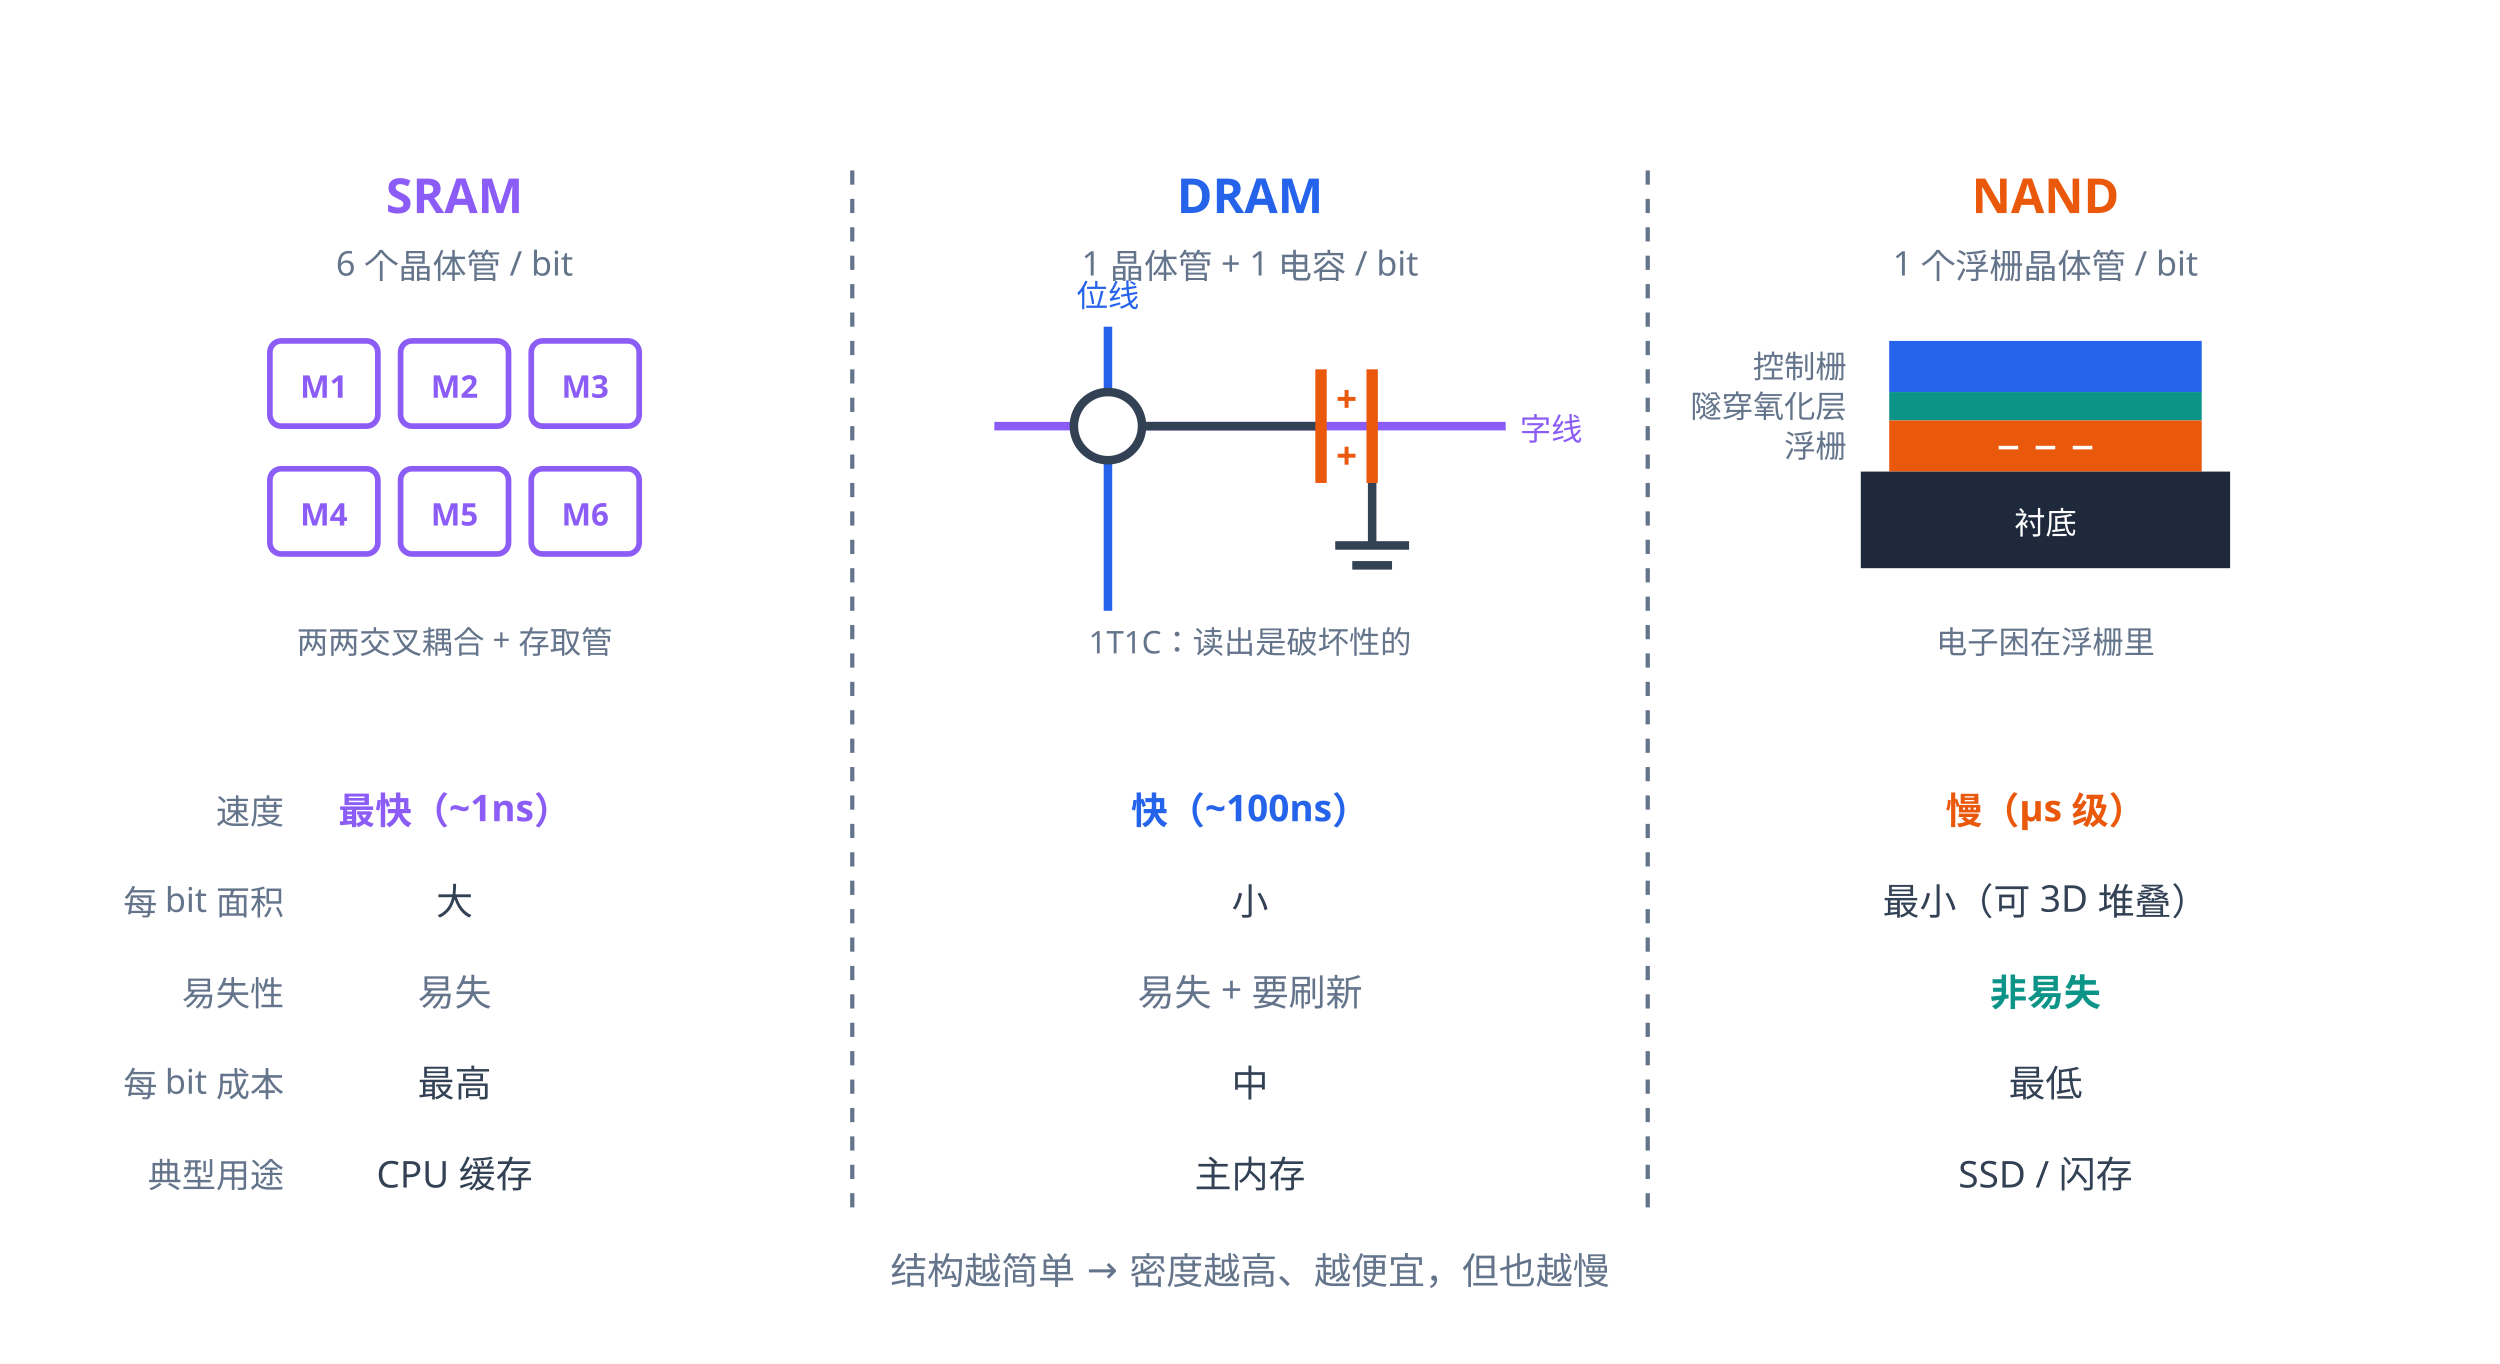
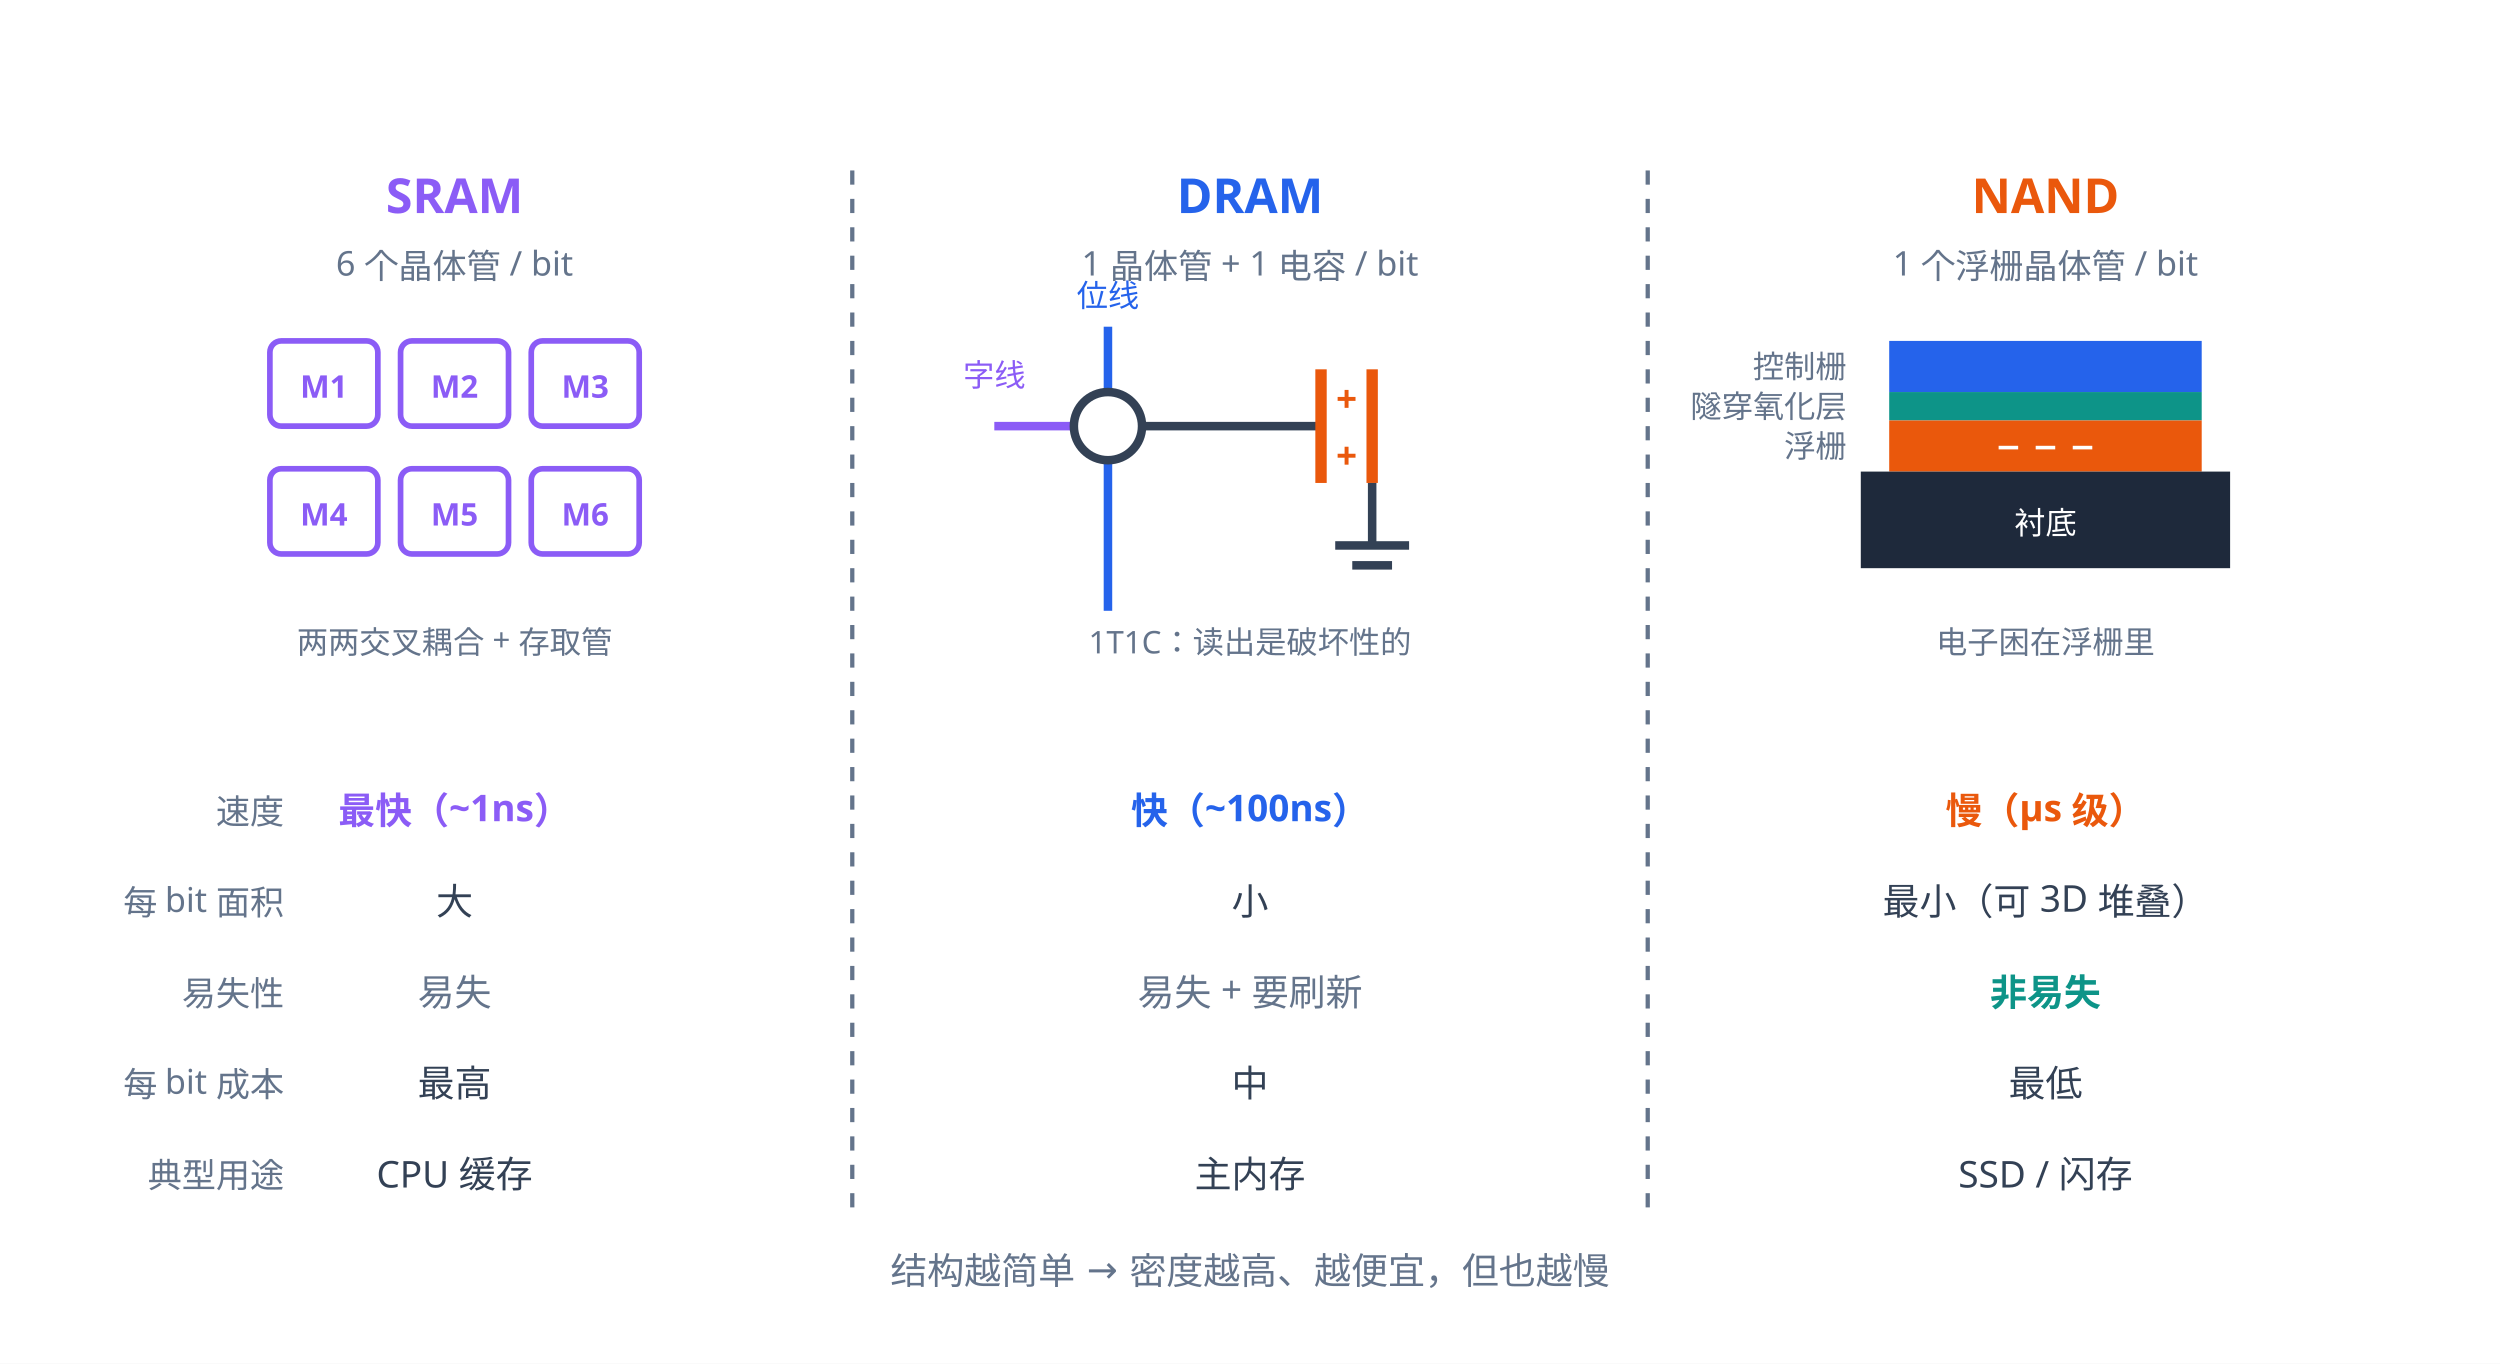
<svg xmlns="http://www.w3.org/2000/svg" viewBox="0 0 880 480" font-family="'PingFang SC','Microsoft YaHei',sans-serif">
  <rect x="0" y="0" width="880" height="480" fill="#ffffff" />
  <line x1="300" y1="60" x2="300" y2="430" stroke="#64748b" stroke-width="1.5" stroke-dasharray="5,5" />
  <line x1="580" y1="60" x2="580" y2="430" stroke="#64748b" stroke-width="1.5" stroke-dasharray="5,5" />
  <text x="160" y="75" text-anchor="middle" fill="#8b5cf6" font-size="17" font-weight="bold">SRAM</text>
  <text x="160" y="97" text-anchor="middle" fill="#64748b" font-size="12">6 个晶体管 / bit</text>
  <text x="440" y="75" text-anchor="middle" fill="#2563eb" font-size="17" font-weight="bold">DRAM</text>
  <text x="440" y="97" text-anchor="middle" fill="#64748b" font-size="12">1 晶体管 + 1 电容 / bit</text>
  <text x="720" y="75" text-anchor="middle" fill="#ea580c" font-size="17" font-weight="bold">NAND</text>
  <text x="720" y="97" text-anchor="middle" fill="#64748b" font-size="12">1 个浮栅晶体管 / bit</text>
  <rect x="95" y="120" width="38" height="30" rx="4" fill="#ffffff" stroke="#8b5cf6" stroke-width="2" />
  <rect x="141" y="120" width="38" height="30" rx="4" fill="#ffffff" stroke="#8b5cf6" stroke-width="2" />
  <rect x="187" y="120" width="38" height="30" rx="4" fill="#ffffff" stroke="#8b5cf6" stroke-width="2" />
  <rect x="95" y="165" width="38" height="30" rx="4" fill="#ffffff" stroke="#8b5cf6" stroke-width="2" />
  <rect x="141" y="165" width="38" height="30" rx="4" fill="#ffffff" stroke="#8b5cf6" stroke-width="2" />
  <rect x="187" y="165" width="38" height="30" rx="4" fill="#ffffff" stroke="#8b5cf6" stroke-width="2" />
  <text x="114" y="140" text-anchor="middle" fill="#8b5cf6" font-size="11" font-weight="bold">M1</text>
  <text x="160" y="140" text-anchor="middle" fill="#8b5cf6" font-size="11" font-weight="bold">M2</text>
  <text x="206" y="140" text-anchor="middle" fill="#8b5cf6" font-size="11" font-weight="bold">M3</text>
  <text x="114" y="185" text-anchor="middle" fill="#8b5cf6" font-size="11" font-weight="bold">M4</text>
  <text x="160" y="185" text-anchor="middle" fill="#8b5cf6" font-size="11" font-weight="bold">M5</text>
  <text x="206" y="185" text-anchor="middle" fill="#8b5cf6" font-size="11" font-weight="bold">M6</text>
  <text x="160" y="230" text-anchor="middle" fill="#64748b" font-size="11">两两交叉耦合 + 存取管</text>
-   <line x1="350" y1="150" x2="530" y2="150" stroke="#8b5cf6" stroke-width="3" />
-   <text x="535" y="155" text-anchor="start" fill="#8b5cf6" font-size="11">字线</text>
+   <line x1="350" y1="150" x2="402" y2="150" stroke="#8b5cf6" stroke-width="3" />
+   <text x="350" y="136" text-anchor="middle" fill="#8b5cf6" font-size="11">字线</text>
  <line x1="390" y1="115" x2="390" y2="215" stroke="#2563eb" stroke-width="3" />
  <text x="390" y="108" text-anchor="middle" fill="#2563eb" font-size="11">位线</text>
  <circle cx="390" cy="150" r="12" fill="#ffffff" stroke="#334155" stroke-width="3" />
  <line x1="402" y1="150" x2="465" y2="150" stroke="#334155" stroke-width="3" />
  <line x1="465" y1="130" x2="465" y2="170" stroke="#ea580c" stroke-width="4" />
  <line x1="483" y1="130" x2="483" y2="170" stroke="#ea580c" stroke-width="4" />
  <text x="474" y="145" text-anchor="middle" fill="#ea580c" font-size="13" font-weight="bold">+</text>
  <text x="474" y="165" text-anchor="middle" fill="#ea580c" font-size="13" font-weight="bold">+</text>
  <line x1="483" y1="170" x2="483" y2="192" stroke="#334155" stroke-width="3" />
  <line x1="470" y1="192" x2="496" y2="192" stroke="#334155" stroke-width="3" />
  <line x1="476" y1="199" x2="490" y2="199" stroke="#334155" stroke-width="3" />
  <text x="440" y="230" text-anchor="middle" fill="#64748b" font-size="11">1T1C：读出是破坏性的</text>
  <rect x="665" y="120" width="110" height="18" fill="#2563eb" />
  <rect x="665" y="138" width="110" height="10" fill="#0d9488" />
  <rect x="665" y="148" width="110" height="18" fill="#ea580c" />
  <rect x="655" y="166" width="130" height="34" fill="#1e293b" />
  <text x="720" y="161" text-anchor="middle" fill="#ffffff" font-size="11" font-weight="bold">− − −</text>
  <text x="720" y="188" text-anchor="middle" fill="#ffffff" font-size="11">衬底</text>
  <text x="650" y="133" text-anchor="end" fill="#64748b" font-size="11">控制栅</text>
  <text x="650" y="147" text-anchor="end" fill="#64748b" font-size="11">隧穿氧化层</text>
  <text x="650" y="161" text-anchor="end" fill="#64748b" font-size="11">浮栅</text>
  <text x="720" y="230" text-anchor="middle" fill="#64748b" font-size="11">电子困在浮栅里</text>
  <text x="100" y="290" text-anchor="end" fill="#64748b" font-size="12">速度</text>
  <text x="160" y="290" text-anchor="middle" fill="#8b5cf6" font-size="13" font-weight="bold">最快（~1ns）</text>
  <text x="440" y="290" text-anchor="middle" fill="#2563eb" font-size="13" font-weight="bold">快（~100ns）</text>
  <text x="720" y="290" text-anchor="middle" fill="#ea580c" font-size="13" font-weight="bold">慢（μs 级）</text>
  <text x="100" y="322" text-anchor="end" fill="#64748b" font-size="12">每 bit 面积</text>
  <text x="160" y="322" text-anchor="middle" fill="#334155" font-size="13">大</text>
  <text x="440" y="322" text-anchor="middle" fill="#334155" font-size="13">小</text>
  <text x="720" y="322" text-anchor="middle" fill="#334155" font-size="13">最小（可 3D 堆叠）</text>
  <text x="100" y="354" text-anchor="end" fill="#64748b" font-size="12">易失性</text>
  <text x="160" y="354" text-anchor="middle" fill="#64748b" font-size="13">易失</text>
  <text x="440" y="354" text-anchor="middle" fill="#64748b" font-size="13">易失 + 要刷新</text>
  <text x="720" y="354" text-anchor="middle" fill="#0d9488" font-size="13" font-weight="bold">非易失</text>
  <text x="100" y="386" text-anchor="end" fill="#64748b" font-size="12">每 bit 成本</text>
  <text x="160" y="386" text-anchor="middle" fill="#334155" font-size="13">最高</text>
  <text x="440" y="386" text-anchor="middle" fill="#334155" font-size="13">中</text>
  <text x="720" y="386" text-anchor="middle" fill="#334155" font-size="13">最低</text>
  <text x="100" y="418" text-anchor="end" fill="#64748b" font-size="12">典型用途</text>
  <text x="160" y="418" text-anchor="middle" fill="#334155" font-size="13">CPU 缓存</text>
  <text x="440" y="418" text-anchor="middle" fill="#334155" font-size="13">主内存</text>
  <text x="720" y="418" text-anchor="middle" fill="#334155" font-size="13">SSD / 闪存</text>
  <text x="440" y="452" text-anchor="middle" fill="#64748b" font-size="13">结构越简单 → 密度越高、越便宜，但也越慢</text>
</svg>
